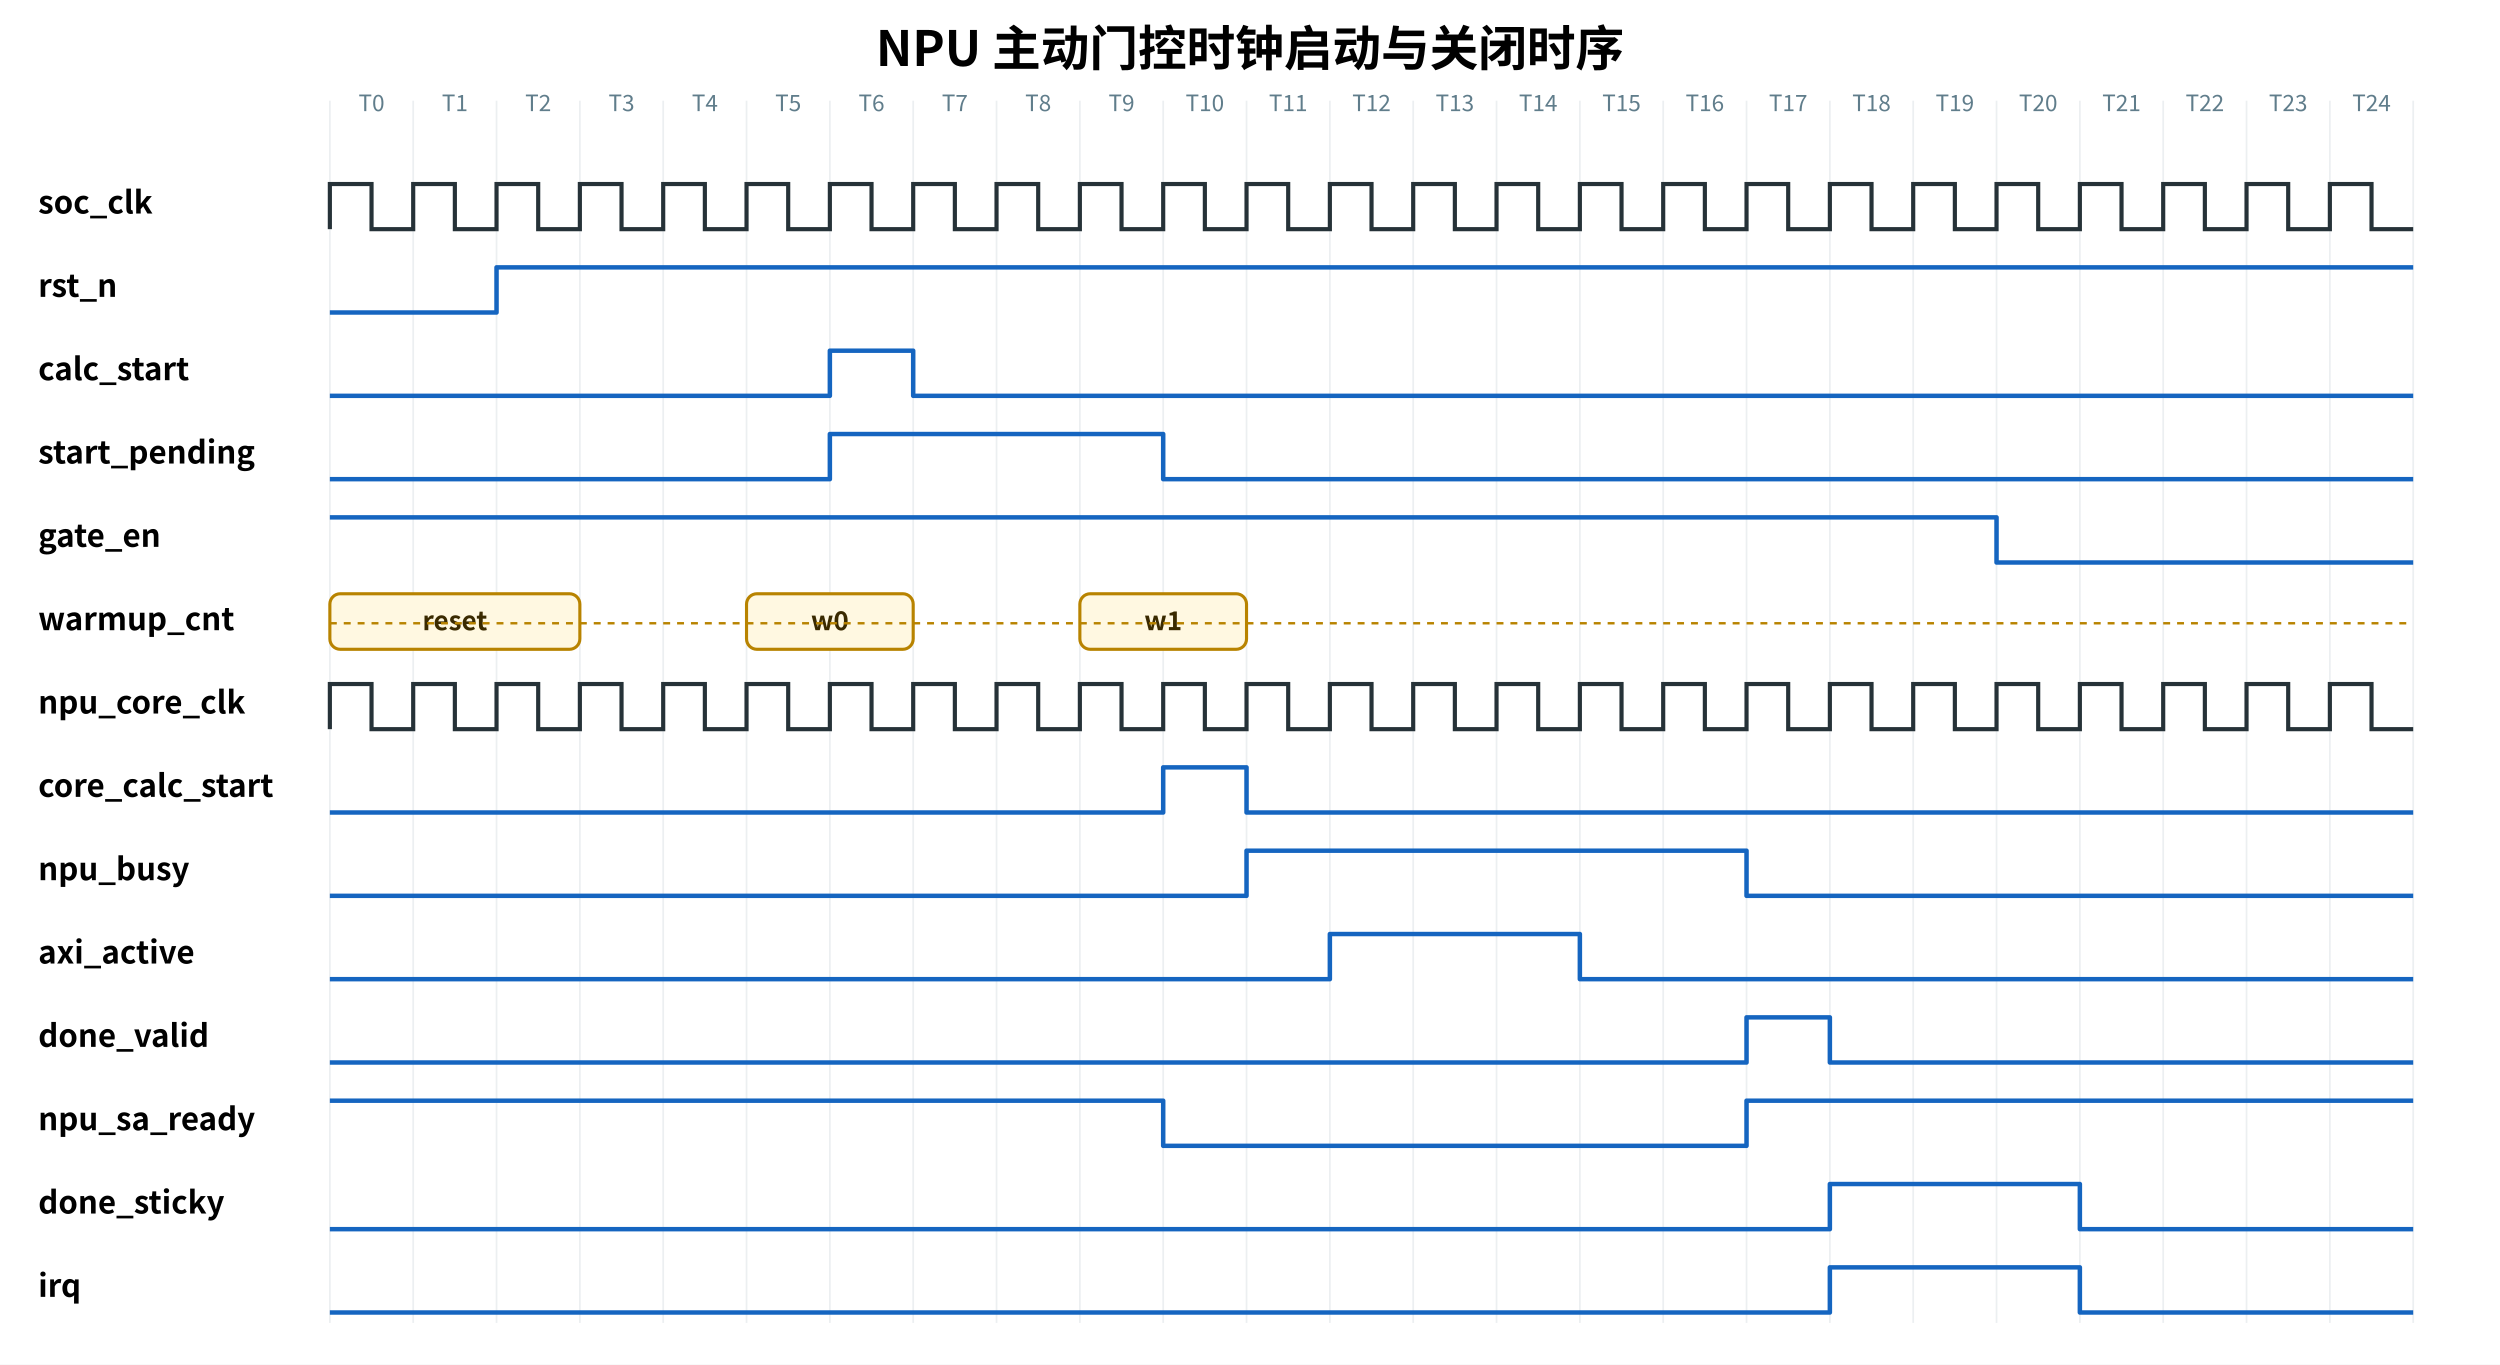
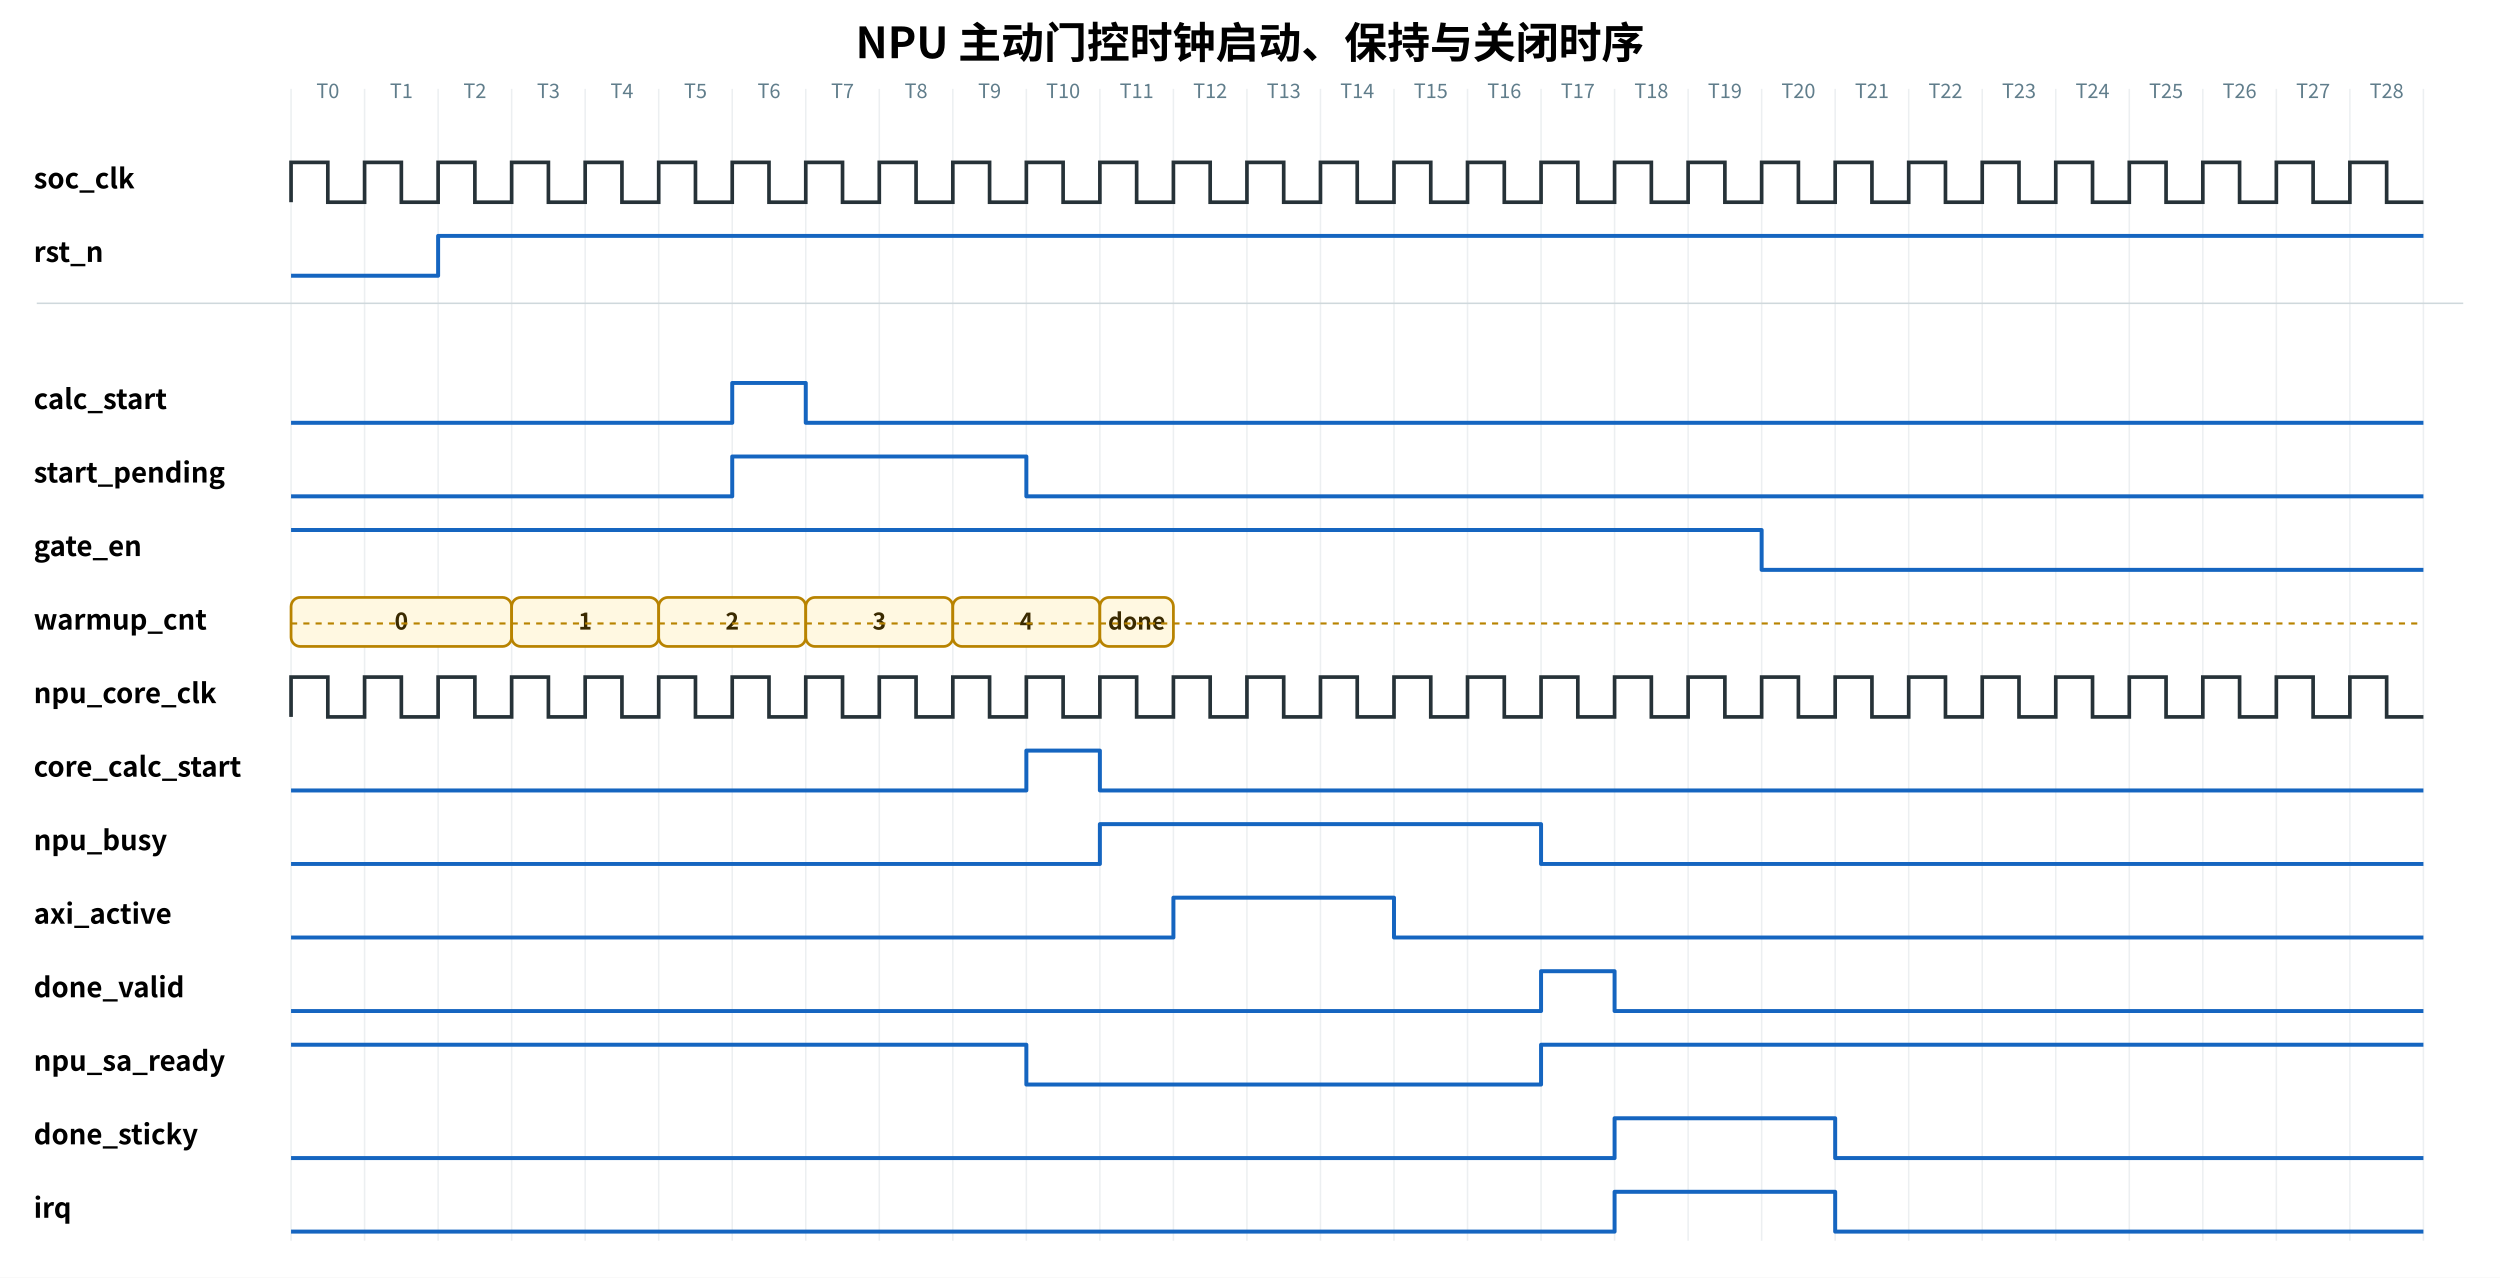
- <svg xmlns="http://www.w3.org/2000/svg" width="1440" height="786" viewBox="0 0 1440 786">
+ <svg xmlns="http://www.w3.org/2000/svg" width="1632" height="834" viewBox="0 0 1632 834">
  <style>text{font-family:"Noto Sans CJK SC","Microsoft YaHei",Arial,sans-serif}.title{font-size:28px;font-weight:700}.name{font-size:18px;font-weight:600}.tick{font-size:13px;fill:#607D8B}.buslabel{font-size:15px;font-weight:700;fill:#3A2A00}</style>
  <rect width="100%" height="100%" fill="white" />
-   <text x="720.0" y="38" class="title" text-anchor="middle">NPU 主动门控时钟启动与关闭时序</text>
-   <line x1="190" y1="58" x2="190" y2="762" stroke="#ECEFF1" stroke-width="1" />
+   <text x="816.0" y="38" class="title" text-anchor="middle">NPU 主动门控时钟启动、保持与关闭时序</text>
+   <line x1="190" y1="58" x2="190" y2="810" stroke="#ECEFF1" stroke-width="1" />
  <text x="214.0" y="64" class="tick" text-anchor="middle">T0</text>
-   <line x1="238" y1="58" x2="238" y2="762" stroke="#ECEFF1" stroke-width="1" />
+   <line x1="238" y1="58" x2="238" y2="810" stroke="#ECEFF1" stroke-width="1" />
  <text x="262.0" y="64" class="tick" text-anchor="middle">T1</text>
-   <line x1="286" y1="58" x2="286" y2="762" stroke="#ECEFF1" stroke-width="1" />
+   <line x1="286" y1="58" x2="286" y2="810" stroke="#ECEFF1" stroke-width="1" />
  <text x="310.0" y="64" class="tick" text-anchor="middle">T2</text>
-   <line x1="334" y1="58" x2="334" y2="762" stroke="#ECEFF1" stroke-width="1" />
+   <line x1="334" y1="58" x2="334" y2="810" stroke="#ECEFF1" stroke-width="1" />
  <text x="358.0" y="64" class="tick" text-anchor="middle">T3</text>
-   <line x1="382" y1="58" x2="382" y2="762" stroke="#ECEFF1" stroke-width="1" />
+   <line x1="382" y1="58" x2="382" y2="810" stroke="#ECEFF1" stroke-width="1" />
  <text x="406.0" y="64" class="tick" text-anchor="middle">T4</text>
-   <line x1="430" y1="58" x2="430" y2="762" stroke="#ECEFF1" stroke-width="1" />
+   <line x1="430" y1="58" x2="430" y2="810" stroke="#ECEFF1" stroke-width="1" />
  <text x="454.0" y="64" class="tick" text-anchor="middle">T5</text>
-   <line x1="478" y1="58" x2="478" y2="762" stroke="#ECEFF1" stroke-width="1" />
+   <line x1="478" y1="58" x2="478" y2="810" stroke="#ECEFF1" stroke-width="1" />
  <text x="502.0" y="64" class="tick" text-anchor="middle">T6</text>
-   <line x1="526" y1="58" x2="526" y2="762" stroke="#ECEFF1" stroke-width="1" />
+   <line x1="526" y1="58" x2="526" y2="810" stroke="#ECEFF1" stroke-width="1" />
  <text x="550.0" y="64" class="tick" text-anchor="middle">T7</text>
-   <line x1="574" y1="58" x2="574" y2="762" stroke="#ECEFF1" stroke-width="1" />
+   <line x1="574" y1="58" x2="574" y2="810" stroke="#ECEFF1" stroke-width="1" />
  <text x="598.0" y="64" class="tick" text-anchor="middle">T8</text>
-   <line x1="622" y1="58" x2="622" y2="762" stroke="#ECEFF1" stroke-width="1" />
+   <line x1="622" y1="58" x2="622" y2="810" stroke="#ECEFF1" stroke-width="1" />
  <text x="646.0" y="64" class="tick" text-anchor="middle">T9</text>
-   <line x1="670" y1="58" x2="670" y2="762" stroke="#ECEFF1" stroke-width="1" />
+   <line x1="670" y1="58" x2="670" y2="810" stroke="#ECEFF1" stroke-width="1" />
  <text x="694.0" y="64" class="tick" text-anchor="middle">T10</text>
-   <line x1="718" y1="58" x2="718" y2="762" stroke="#ECEFF1" stroke-width="1" />
+   <line x1="718" y1="58" x2="718" y2="810" stroke="#ECEFF1" stroke-width="1" />
  <text x="742.0" y="64" class="tick" text-anchor="middle">T11</text>
-   <line x1="766" y1="58" x2="766" y2="762" stroke="#ECEFF1" stroke-width="1" />
+   <line x1="766" y1="58" x2="766" y2="810" stroke="#ECEFF1" stroke-width="1" />
  <text x="790.0" y="64" class="tick" text-anchor="middle">T12</text>
-   <line x1="814" y1="58" x2="814" y2="762" stroke="#ECEFF1" stroke-width="1" />
+   <line x1="814" y1="58" x2="814" y2="810" stroke="#ECEFF1" stroke-width="1" />
  <text x="838.0" y="64" class="tick" text-anchor="middle">T13</text>
-   <line x1="862" y1="58" x2="862" y2="762" stroke="#ECEFF1" stroke-width="1" />
+   <line x1="862" y1="58" x2="862" y2="810" stroke="#ECEFF1" stroke-width="1" />
  <text x="886.0" y="64" class="tick" text-anchor="middle">T14</text>
-   <line x1="910" y1="58" x2="910" y2="762" stroke="#ECEFF1" stroke-width="1" />
+   <line x1="910" y1="58" x2="910" y2="810" stroke="#ECEFF1" stroke-width="1" />
  <text x="934.0" y="64" class="tick" text-anchor="middle">T15</text>
-   <line x1="958" y1="58" x2="958" y2="762" stroke="#ECEFF1" stroke-width="1" />
+   <line x1="958" y1="58" x2="958" y2="810" stroke="#ECEFF1" stroke-width="1" />
  <text x="982.0" y="64" class="tick" text-anchor="middle">T16</text>
-   <line x1="1006" y1="58" x2="1006" y2="762" stroke="#ECEFF1" stroke-width="1" />
+   <line x1="1006" y1="58" x2="1006" y2="810" stroke="#ECEFF1" stroke-width="1" />
  <text x="1030.0" y="64" class="tick" text-anchor="middle">T17</text>
-   <line x1="1054" y1="58" x2="1054" y2="762" stroke="#ECEFF1" stroke-width="1" />
+   <line x1="1054" y1="58" x2="1054" y2="810" stroke="#ECEFF1" stroke-width="1" />
  <text x="1078.0" y="64" class="tick" text-anchor="middle">T18</text>
-   <line x1="1102" y1="58" x2="1102" y2="762" stroke="#ECEFF1" stroke-width="1" />
+   <line x1="1102" y1="58" x2="1102" y2="810" stroke="#ECEFF1" stroke-width="1" />
  <text x="1126.0" y="64" class="tick" text-anchor="middle">T19</text>
-   <line x1="1150" y1="58" x2="1150" y2="762" stroke="#ECEFF1" stroke-width="1" />
+   <line x1="1150" y1="58" x2="1150" y2="810" stroke="#ECEFF1" stroke-width="1" />
  <text x="1174.0" y="64" class="tick" text-anchor="middle">T20</text>
-   <line x1="1198" y1="58" x2="1198" y2="762" stroke="#ECEFF1" stroke-width="1" />
+   <line x1="1198" y1="58" x2="1198" y2="810" stroke="#ECEFF1" stroke-width="1" />
  <text x="1222.0" y="64" class="tick" text-anchor="middle">T21</text>
-   <line x1="1246" y1="58" x2="1246" y2="762" stroke="#ECEFF1" stroke-width="1" />
+   <line x1="1246" y1="58" x2="1246" y2="810" stroke="#ECEFF1" stroke-width="1" />
  <text x="1270.0" y="64" class="tick" text-anchor="middle">T22</text>
-   <line x1="1294" y1="58" x2="1294" y2="762" stroke="#ECEFF1" stroke-width="1" />
+   <line x1="1294" y1="58" x2="1294" y2="810" stroke="#ECEFF1" stroke-width="1" />
  <text x="1318.0" y="64" class="tick" text-anchor="middle">T23</text>
-   <line x1="1342" y1="58" x2="1342" y2="762" stroke="#ECEFF1" stroke-width="1" />
+   <line x1="1342" y1="58" x2="1342" y2="810" stroke="#ECEFF1" stroke-width="1" />
  <text x="1366.0" y="64" class="tick" text-anchor="middle">T24</text>
-   <line x1="1390" y1="58" x2="1390" y2="762" stroke="#ECEFF1" stroke-width="1" />
+   <line x1="1390" y1="58" x2="1390" y2="810" stroke="#ECEFF1" stroke-width="1" />
+   <text x="1414.0" y="64" class="tick" text-anchor="middle">T25</text>
+   <line x1="1438" y1="58" x2="1438" y2="810" stroke="#ECEFF1" stroke-width="1" />
+   <text x="1462.0" y="64" class="tick" text-anchor="middle">T26</text>
+   <line x1="1486" y1="58" x2="1486" y2="810" stroke="#ECEFF1" stroke-width="1" />
+   <text x="1510.0" y="64" class="tick" text-anchor="middle">T27</text>
+   <line x1="1534" y1="58" x2="1534" y2="810" stroke="#ECEFF1" stroke-width="1" />
+   <text x="1558.0" y="64" class="tick" text-anchor="middle">T28</text>
+   <line x1="1582" y1="58" x2="1582" y2="810" stroke="#ECEFF1" stroke-width="1" />
  <text x="22" y="123" class="name">soc_clk</text>
-   <path d="M190,132 L190,132 L190,106 L214.0,106 L214.0,132 L238,132 L238,132 L238,106 L262.0,106 L262.0,132 L286,132 L286,132 L286,106 L310.0,106 L310.0,132 L334,132 L334,132 L334,106 L358.0,106 L358.0,132 L382,132 L382,132 L382,106 L406.0,106 L406.0,132 L430,132 L430,132 L430,106 L454.0,106 L454.0,132 L478,132 L478,132 L478,106 L502.0,106 L502.0,132 L526,132 L526,132 L526,106 L550.0,106 L550.0,132 L574,132 L574,132 L574,106 L598.0,106 L598.0,132 L622,132 L622,132 L622,106 L646.0,106 L646.0,132 L670,132 L670,132 L670,106 L694.0,106 L694.0,132 L718,132 L718,132 L718,106 L742.0,106 L742.0,132 L766,132 L766,132 L766,106 L790.0,106 L790.0,132 L814,132 L814,132 L814,106 L838.0,106 L838.0,132 L862,132 L862,132 L862,106 L886.0,106 L886.0,132 L910,132 L910,132 L910,106 L934.0,106 L934.0,132 L958,132 L958,132 L958,106 L982.0,106 L982.0,132 L1006,132 L1006,132 L1006,106 L1030.0,106 L1030.0,132 L1054,132 L1054,132 L1054,106 L1078.0,106 L1078.0,132 L1102,132 L1102,132 L1102,106 L1126.0,106 L1126.0,132 L1150,132 L1150,132 L1150,106 L1174.0,106 L1174.0,132 L1198,132 L1198,132 L1198,106 L1222.0,106 L1222.0,132 L1246,132 L1246,132 L1246,106 L1270.0,106 L1270.0,132 L1294,132 L1294,132 L1294,106 L1318.0,106 L1318.0,132 L1342,132 L1342,132 L1342,106 L1366.0,106 L1366.0,132 L1390,132" fill="none" stroke="#263238" stroke-width="2.4" />
+   <path d="M190,132 L190,132 L190,106 L214.0,106 L214.0,132 L238,132 L238,132 L238,106 L262.0,106 L262.0,132 L286,132 L286,132 L286,106 L310.0,106 L310.0,132 L334,132 L334,132 L334,106 L358.0,106 L358.0,132 L382,132 L382,132 L382,106 L406.0,106 L406.0,132 L430,132 L430,132 L430,106 L454.0,106 L454.0,132 L478,132 L478,132 L478,106 L502.0,106 L502.0,132 L526,132 L526,132 L526,106 L550.0,106 L550.0,132 L574,132 L574,132 L574,106 L598.0,106 L598.0,132 L622,132 L622,132 L622,106 L646.0,106 L646.0,132 L670,132 L670,132 L670,106 L694.0,106 L694.0,132 L718,132 L718,132 L718,106 L742.0,106 L742.0,132 L766,132 L766,132 L766,106 L790.0,106 L790.0,132 L814,132 L814,132 L814,106 L838.0,106 L838.0,132 L862,132 L862,132 L862,106 L886.0,106 L886.0,132 L910,132 L910,132 L910,106 L934.0,106 L934.0,132 L958,132 L958,132 L958,106 L982.0,106 L982.0,132 L1006,132 L1006,132 L1006,106 L1030.0,106 L1030.0,132 L1054,132 L1054,132 L1054,106 L1078.0,106 L1078.0,132 L1102,132 L1102,132 L1102,106 L1126.0,106 L1126.0,132 L1150,132 L1150,132 L1150,106 L1174.0,106 L1174.0,132 L1198,132 L1198,132 L1198,106 L1222.0,106 L1222.0,132 L1246,132 L1246,132 L1246,106 L1270.0,106 L1270.0,132 L1294,132 L1294,132 L1294,106 L1318.0,106 L1318.0,132 L1342,132 L1342,132 L1342,106 L1366.0,106 L1366.0,132 L1390,132 L1390,132 L1390,106 L1414.0,106 L1414.0,132 L1438,132 L1438,132 L1438,106 L1462.0,106 L1462.0,132 L1486,132 L1486,132 L1486,106 L1510.0,106 L1510.0,132 L1534,132 L1534,132 L1534,106 L1558.0,106 L1558.0,132 L1582,132" fill="none" stroke="#263238" stroke-width="2.4" />
  <text x="22" y="171" class="name">rst_n</text>
-   <path d="M190,180 L238,180 L286,180 L286,154 L334,154 L382,154 L430,154 L478,154 L526,154 L574,154 L622,154 L670,154 L718,154 L766,154 L814,154 L862,154 L910,154 L958,154 L1006,154 L1054,154 L1102,154 L1150,154 L1198,154 L1246,154 L1294,154 L1342,154 L1390,154" fill="none" stroke="#1565C0" stroke-width="2.6" stroke-linejoin="round" />
-   <text x="22" y="219" class="name">calc_start</text>
-   <path d="M190,228 L238,228 L286,228 L334,228 L382,228 L430,228 L478,228 L478,202 L526,202 L526,228 L574,228 L622,228 L670,228 L718,228 L766,228 L814,228 L862,228 L910,228 L958,228 L1006,228 L1054,228 L1102,228 L1150,228 L1198,228 L1246,228 L1294,228 L1342,228 L1390,228" fill="none" stroke="#1565C0" stroke-width="2.6" stroke-linejoin="round" />
-   <text x="22" y="267" class="name">start_pending</text>
-   <path d="M190,276 L238,276 L286,276 L334,276 L382,276 L430,276 L478,276 L478,250 L526,250 L574,250 L622,250 L670,250 L670,276 L718,276 L766,276 L814,276 L862,276 L910,276 L958,276 L1006,276 L1054,276 L1102,276 L1150,276 L1198,276 L1246,276 L1294,276 L1342,276 L1390,276" fill="none" stroke="#1565C0" stroke-width="2.6" stroke-linejoin="round" />
-   <text x="22" y="315" class="name">gate_en</text>
-   <path d="M190,298 L238,298 L286,298 L334,298 L382,298 L430,298 L478,298 L526,298 L574,298 L622,298 L670,298 L718,298 L766,298 L814,298 L862,298 L910,298 L958,298 L1006,298 L1054,298 L1102,298 L1150,298 L1150,324 L1198,324 L1246,324 L1294,324 L1342,324 L1390,324" fill="none" stroke="#1565C0" stroke-width="2.6" stroke-linejoin="round" />
-   <text x="22" y="363" class="name">warmup_cnt</text>
-   <rect x="190" y="342" width="144" height="32" rx="6" fill="#FFF8E1" stroke="#B88300" stroke-width="1.8" />
-   <text x="262.0" y="363" class="buslabel" text-anchor="middle">reset</text>
-   <rect x="430" y="342" width="96" height="32" rx="6" fill="#FFF8E1" stroke="#B88300" stroke-width="1.8" />
-   <text x="478.0" y="363" class="buslabel" text-anchor="middle">w0</text>
-   <rect x="622" y="342" width="96" height="32" rx="6" fill="#FFF8E1" stroke="#B88300" stroke-width="1.8" />
-   <text x="670.0" y="363" class="buslabel" text-anchor="middle">w1</text>
-   <line x1="190" y1="359" x2="1390" y2="359" stroke="#B88300" stroke-width="1.4" stroke-dasharray="4 4" />
-   <text x="22" y="411" class="name">npu_core_clk</text>
-   <path d="M190,420 L190,420 L190,394 L214.0,394 L214.0,420 L238,420 L238,420 L238,394 L262.0,394 L262.0,420 L286,420 L286,420 L286,394 L310.0,394 L310.0,420 L334,420 L334,420 L334,394 L358.0,394 L358.0,420 L382,420 L382,420 L382,394 L406.0,394 L406.0,420 L430,420 L430,420 L430,394 L454.0,394 L454.0,420 L478,420 L478,420 L478,394 L502.0,394 L502.0,420 L526,420 L526,420 L526,394 L550.0,394 L550.0,420 L574,420 L574,420 L574,394 L598.0,394 L598.0,420 L622,420 L622,420 L622,394 L646.0,394 L646.0,420 L670,420 L670,420 L670,394 L694.0,394 L694.0,420 L718,420 L718,420 L718,394 L742.0,394 L742.0,420 L766,420 L766,420 L766,394 L790.0,394 L790.0,420 L814,420 L814,420 L814,394 L838.0,394 L838.0,420 L862,420 L862,420 L862,394 L886.0,394 L886.0,420 L910,420 L910,420 L910,394 L934.0,394 L934.0,420 L958,420 L958,420 L958,394 L982.0,394 L982.0,420 L1006,420 L1006,420 L1006,394 L1030.0,394 L1030.0,420 L1054,420 L1054,420 L1054,394 L1078.0,394 L1078.0,420 L1102,420 L1102,420 L1102,394 L1126.0,394 L1126.0,420 L1150,420 L1150,420 L1150,394 L1174.0,394 L1174.0,420 L1198,420 L1198,420 L1198,394 L1222.0,394 L1222.0,420 L1246,420 L1246,420 L1246,394 L1270.0,394 L1270.0,420 L1294,420 L1294,420 L1294,394 L1318.0,394 L1318.0,420 L1342,420 L1342,420 L1342,394 L1366.0,394 L1366.0,420 L1390,420" fill="none" stroke="#263238" stroke-width="2.4" />
-   <text x="22" y="459" class="name">core_calc_start</text>
-   <path d="M190,468 L238,468 L286,468 L334,468 L382,468 L430,468 L478,468 L526,468 L574,468 L622,468 L670,468 L670,442 L718,442 L718,468 L766,468 L814,468 L862,468 L910,468 L958,468 L1006,468 L1054,468 L1102,468 L1150,468 L1198,468 L1246,468 L1294,468 L1342,468 L1390,468" fill="none" stroke="#1565C0" stroke-width="2.6" stroke-linejoin="round" />
-   <text x="22" y="507" class="name">npu_busy</text>
-   <path d="M190,516 L238,516 L286,516 L334,516 L382,516 L430,516 L478,516 L526,516 L574,516 L622,516 L670,516 L718,516 L718,490 L766,490 L814,490 L862,490 L910,490 L958,490 L1006,490 L1006,516 L1054,516 L1102,516 L1150,516 L1198,516 L1246,516 L1294,516 L1342,516 L1390,516" fill="none" stroke="#1565C0" stroke-width="2.6" stroke-linejoin="round" />
-   <text x="22" y="555" class="name">axi_active</text>
-   <path d="M190,564 L238,564 L286,564 L334,564 L382,564 L430,564 L478,564 L526,564 L574,564 L622,564 L670,564 L718,564 L766,564 L766,538 L814,538 L862,538 L910,538 L910,564 L958,564 L1006,564 L1054,564 L1102,564 L1150,564 L1198,564 L1246,564 L1294,564 L1342,564 L1390,564" fill="none" stroke="#1565C0" stroke-width="2.6" stroke-linejoin="round" />
-   <text x="22" y="603" class="name">done_valid</text>
-   <path d="M190,612 L238,612 L286,612 L334,612 L382,612 L430,612 L478,612 L526,612 L574,612 L622,612 L670,612 L718,612 L766,612 L814,612 L862,612 L910,612 L958,612 L1006,612 L1006,586 L1054,586 L1054,612 L1102,612 L1150,612 L1198,612 L1246,612 L1294,612 L1342,612 L1390,612" fill="none" stroke="#1565C0" stroke-width="2.6" stroke-linejoin="round" />
-   <text x="22" y="651" class="name">npu_sa_ready</text>
-   <path d="M190,634 L238,634 L286,634 L334,634 L382,634 L430,634 L478,634 L526,634 L574,634 L622,634 L670,634 L670,660 L718,660 L766,660 L814,660 L862,660 L910,660 L958,660 L1006,660 L1006,634 L1054,634 L1102,634 L1150,634 L1198,634 L1246,634 L1294,634 L1342,634 L1390,634" fill="none" stroke="#1565C0" stroke-width="2.6" stroke-linejoin="round" />
-   <text x="22" y="699" class="name">done_sticky</text>
-   <path d="M190,708 L238,708 L286,708 L334,708 L382,708 L430,708 L478,708 L526,708 L574,708 L622,708 L670,708 L718,708 L766,708 L814,708 L862,708 L910,708 L958,708 L1006,708 L1054,708 L1054,682 L1102,682 L1150,682 L1198,682 L1198,708 L1246,708 L1294,708 L1342,708 L1390,708" fill="none" stroke="#1565C0" stroke-width="2.6" stroke-linejoin="round" />
-   <text x="22" y="747" class="name">irq</text>
-   <path d="M190,756 L238,756 L286,756 L334,756 L382,756 L430,756 L478,756 L526,756 L574,756 L622,756 L670,756 L718,756 L766,756 L814,756 L862,756 L910,756 L958,756 L1006,756 L1054,756 L1054,730 L1102,730 L1150,730 L1198,730 L1198,756 L1246,756 L1294,756 L1342,756 L1390,756" fill="none" stroke="#1565C0" stroke-width="2.6" stroke-linejoin="round" />
+   <path d="M190,180 L238,180 L286,180 L286,154 L334,154 L382,154 L430,154 L478,154 L526,154 L574,154 L622,154 L670,154 L718,154 L766,154 L814,154 L862,154 L910,154 L958,154 L1006,154 L1054,154 L1102,154 L1150,154 L1198,154 L1246,154 L1294,154 L1342,154 L1390,154 L1438,154 L1486,154 L1534,154 L1582,154" fill="none" stroke="#1565C0" stroke-width="2.6" stroke-linejoin="round" />
+   <line x1="24" y1="198.0" x2="1608" y2="198.0" stroke="#CFD8DC" stroke-width="1" />
+   <text x="22" y="267" class="name">calc_start</text>
+   <path d="M190,276 L238,276 L286,276 L334,276 L382,276 L430,276 L478,276 L478,250 L526,250 L526,276 L574,276 L622,276 L670,276 L718,276 L766,276 L814,276 L862,276 L910,276 L958,276 L1006,276 L1054,276 L1102,276 L1150,276 L1198,276 L1246,276 L1294,276 L1342,276 L1390,276 L1438,276 L1486,276 L1534,276 L1582,276" fill="none" stroke="#1565C0" stroke-width="2.6" stroke-linejoin="round" />
+   <text x="22" y="315" class="name">start_pending</text>
+   <path d="M190,324 L238,324 L286,324 L334,324 L382,324 L430,324 L478,324 L478,298 L526,298 L574,298 L622,298 L670,298 L670,324 L718,324 L766,324 L814,324 L862,324 L910,324 L958,324 L1006,324 L1054,324 L1102,324 L1150,324 L1198,324 L1246,324 L1294,324 L1342,324 L1390,324 L1438,324 L1486,324 L1534,324 L1582,324" fill="none" stroke="#1565C0" stroke-width="2.6" stroke-linejoin="round" />
+   <text x="22" y="363" class="name">gate_en</text>
+   <path d="M190,346 L238,346 L286,346 L334,346 L382,346 L430,346 L478,346 L526,346 L574,346 L622,346 L670,346 L718,346 L766,346 L814,346 L862,346 L910,346 L958,346 L1006,346 L1054,346 L1102,346 L1150,346 L1150,372 L1198,372 L1246,372 L1294,372 L1342,372 L1390,372 L1438,372 L1486,372 L1534,372 L1582,372" fill="none" stroke="#1565C0" stroke-width="2.6" stroke-linejoin="round" />
+   <text x="22" y="411" class="name">warmup_cnt</text>
+   <rect x="190" y="390" width="144" height="32" rx="6" fill="#FFF8E1" stroke="#B88300" stroke-width="1.8" />
+   <text x="262.0" y="411" class="buslabel" text-anchor="middle">0</text>
+   <rect x="334" y="390" width="96" height="32" rx="6" fill="#FFF8E1" stroke="#B88300" stroke-width="1.8" />
+   <text x="382.0" y="411" class="buslabel" text-anchor="middle">1</text>
+   <rect x="430" y="390" width="96" height="32" rx="6" fill="#FFF8E1" stroke="#B88300" stroke-width="1.8" />
+   <text x="478.0" y="411" class="buslabel" text-anchor="middle">2</text>
+   <rect x="526" y="390" width="96" height="32" rx="6" fill="#FFF8E1" stroke="#B88300" stroke-width="1.8" />
+   <text x="574.0" y="411" class="buslabel" text-anchor="middle">3</text>
+   <rect x="622" y="390" width="96" height="32" rx="6" fill="#FFF8E1" stroke="#B88300" stroke-width="1.8" />
+   <text x="670.0" y="411" class="buslabel" text-anchor="middle">4</text>
+   <rect x="718" y="390" width="48" height="32" rx="6" fill="#FFF8E1" stroke="#B88300" stroke-width="1.8" />
+   <text x="742.0" y="411" class="buslabel" text-anchor="middle">done</text>
+   <line x1="190" y1="407" x2="1582" y2="407" stroke="#B88300" stroke-width="1.4" stroke-dasharray="4 4" />
+   <text x="22" y="459" class="name">npu_core_clk</text>
+   <path d="M190,468 L190,468 L190,442 L214.0,442 L214.0,468 L238,468 L238,468 L238,442 L262.0,442 L262.0,468 L286,468 L286,468 L286,442 L310.0,442 L310.0,468 L334,468 L334,468 L334,442 L358.0,442 L358.0,468 L382,468 L382,468 L382,442 L406.0,442 L406.0,468 L430,468 L430,468 L430,442 L454.0,442 L454.0,468 L478,468 L478,468 L478,442 L502.0,442 L502.0,468 L526,468 L526,468 L526,442 L550.0,442 L550.0,468 L574,468 L574,468 L574,442 L598.0,442 L598.0,468 L622,468 L622,468 L622,442 L646.0,442 L646.0,468 L670,468 L670,468 L670,442 L694.0,442 L694.0,468 L718,468 L718,468 L718,442 L742.0,442 L742.0,468 L766,468 L766,468 L766,442 L790.0,442 L790.0,468 L814,468 L814,468 L814,442 L838.0,442 L838.0,468 L862,468 L862,468 L862,442 L886.0,442 L886.0,468 L910,468 L910,468 L910,442 L934.0,442 L934.0,468 L958,468 L958,468 L958,442 L982.0,442 L982.0,468 L1006,468 L1006,468 L1006,442 L1030.0,442 L1030.0,468 L1054,468 L1054,468 L1054,442 L1078.0,442 L1078.0,468 L1102,468 L1102,468 L1102,442 L1126.0,442 L1126.0,468 L1150,468 L1150,468 L1150,442 L1174.0,442 L1174.0,468 L1198,468 L1198,468 L1198,442 L1222.0,442 L1222.0,468 L1246,468 L1246,468 L1246,442 L1270.0,442 L1270.0,468 L1294,468 L1294,468 L1294,442 L1318.0,442 L1318.0,468 L1342,468 L1342,468 L1342,442 L1366.0,442 L1366.0,468 L1390,468 L1390,468 L1390,442 L1414.0,442 L1414.0,468 L1438,468 L1438,468 L1438,442 L1462.0,442 L1462.0,468 L1486,468 L1486,468 L1486,442 L1510.0,442 L1510.0,468 L1534,468 L1534,468 L1534,442 L1558.0,442 L1558.0,468 L1582,468" fill="none" stroke="#263238" stroke-width="2.4" />
+   <text x="22" y="507" class="name">core_calc_start</text>
+   <path d="M190,516 L238,516 L286,516 L334,516 L382,516 L430,516 L478,516 L526,516 L574,516 L622,516 L670,516 L670,490 L718,490 L718,516 L766,516 L814,516 L862,516 L910,516 L958,516 L1006,516 L1054,516 L1102,516 L1150,516 L1198,516 L1246,516 L1294,516 L1342,516 L1390,516 L1438,516 L1486,516 L1534,516 L1582,516" fill="none" stroke="#1565C0" stroke-width="2.6" stroke-linejoin="round" />
+   <text x="22" y="555" class="name">npu_busy</text>
+   <path d="M190,564 L238,564 L286,564 L334,564 L382,564 L430,564 L478,564 L526,564 L574,564 L622,564 L670,564 L718,564 L718,538 L766,538 L814,538 L862,538 L910,538 L958,538 L1006,538 L1006,564 L1054,564 L1102,564 L1150,564 L1198,564 L1246,564 L1294,564 L1342,564 L1390,564 L1438,564 L1486,564 L1534,564 L1582,564" fill="none" stroke="#1565C0" stroke-width="2.6" stroke-linejoin="round" />
+   <text x="22" y="603" class="name">axi_active</text>
+   <path d="M190,612 L238,612 L286,612 L334,612 L382,612 L430,612 L478,612 L526,612 L574,612 L622,612 L670,612 L718,612 L766,612 L766,586 L814,586 L862,586 L910,586 L910,612 L958,612 L1006,612 L1054,612 L1102,612 L1150,612 L1198,612 L1246,612 L1294,612 L1342,612 L1390,612 L1438,612 L1486,612 L1534,612 L1582,612" fill="none" stroke="#1565C0" stroke-width="2.6" stroke-linejoin="round" />
+   <text x="22" y="651" class="name">done_valid</text>
+   <path d="M190,660 L238,660 L286,660 L334,660 L382,660 L430,660 L478,660 L526,660 L574,660 L622,660 L670,660 L718,660 L766,660 L814,660 L862,660 L910,660 L958,660 L1006,660 L1006,634 L1054,634 L1054,660 L1102,660 L1150,660 L1198,660 L1246,660 L1294,660 L1342,660 L1390,660 L1438,660 L1486,660 L1534,660 L1582,660" fill="none" stroke="#1565C0" stroke-width="2.6" stroke-linejoin="round" />
+   <text x="22" y="699" class="name">npu_sa_ready</text>
+   <path d="M190,682 L238,682 L286,682 L334,682 L382,682 L430,682 L478,682 L526,682 L574,682 L622,682 L670,682 L670,708 L718,708 L766,708 L814,708 L862,708 L910,708 L958,708 L1006,708 L1006,682 L1054,682 L1102,682 L1150,682 L1198,682 L1246,682 L1294,682 L1342,682 L1390,682 L1438,682 L1486,682 L1534,682 L1582,682" fill="none" stroke="#1565C0" stroke-width="2.6" stroke-linejoin="round" />
+   <text x="22" y="747" class="name">done_sticky</text>
+   <path d="M190,756 L238,756 L286,756 L334,756 L382,756 L430,756 L478,756 L526,756 L574,756 L622,756 L670,756 L718,756 L766,756 L814,756 L862,756 L910,756 L958,756 L1006,756 L1054,756 L1054,730 L1102,730 L1150,730 L1198,730 L1198,756 L1246,756 L1294,756 L1342,756 L1390,756 L1438,756 L1486,756 L1534,756 L1582,756" fill="none" stroke="#1565C0" stroke-width="2.6" stroke-linejoin="round" />
+   <text x="22" y="795" class="name">irq</text>
+   <path d="M190,804 L238,804 L286,804 L334,804 L382,804 L430,804 L478,804 L526,804 L574,804 L622,804 L670,804 L718,804 L766,804 L814,804 L862,804 L910,804 L958,804 L1006,804 L1054,804 L1054,778 L1102,778 L1150,778 L1198,778 L1198,804 L1246,804 L1294,804 L1342,804 L1390,804 L1438,804 L1486,804 L1534,804 L1582,804" fill="none" stroke="#1565C0" stroke-width="2.6" stroke-linejoin="round" />
</svg>
